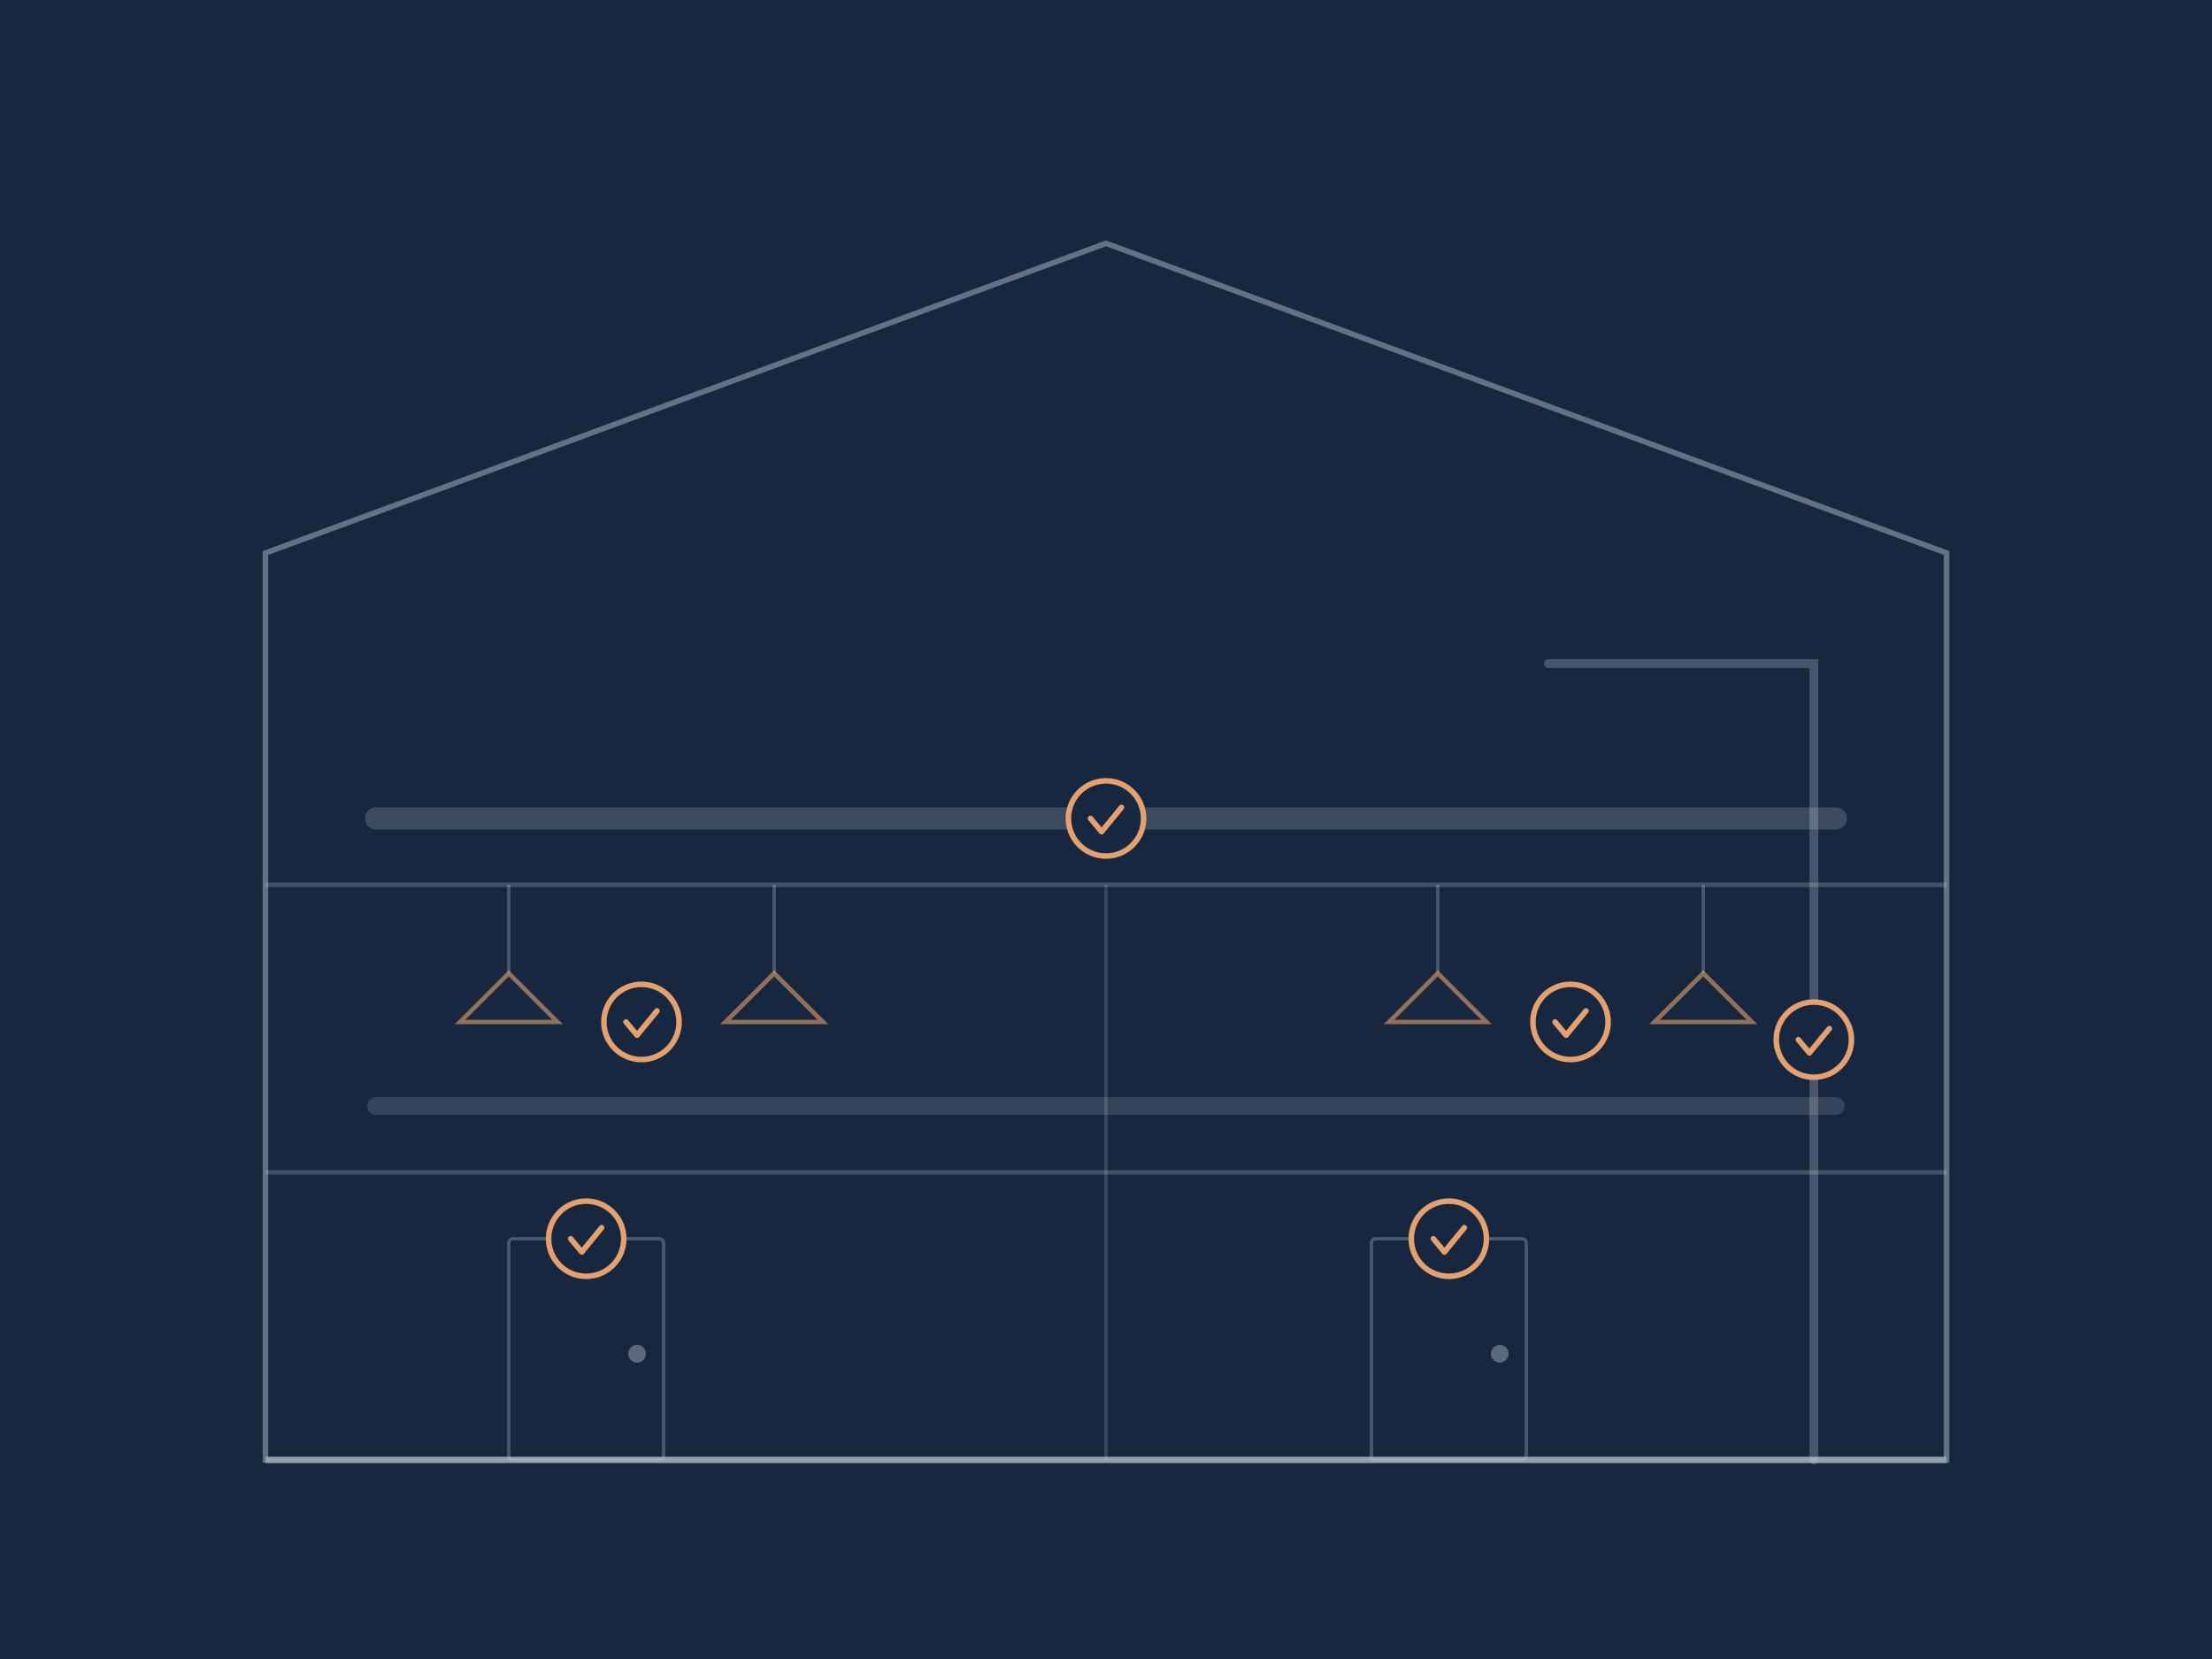
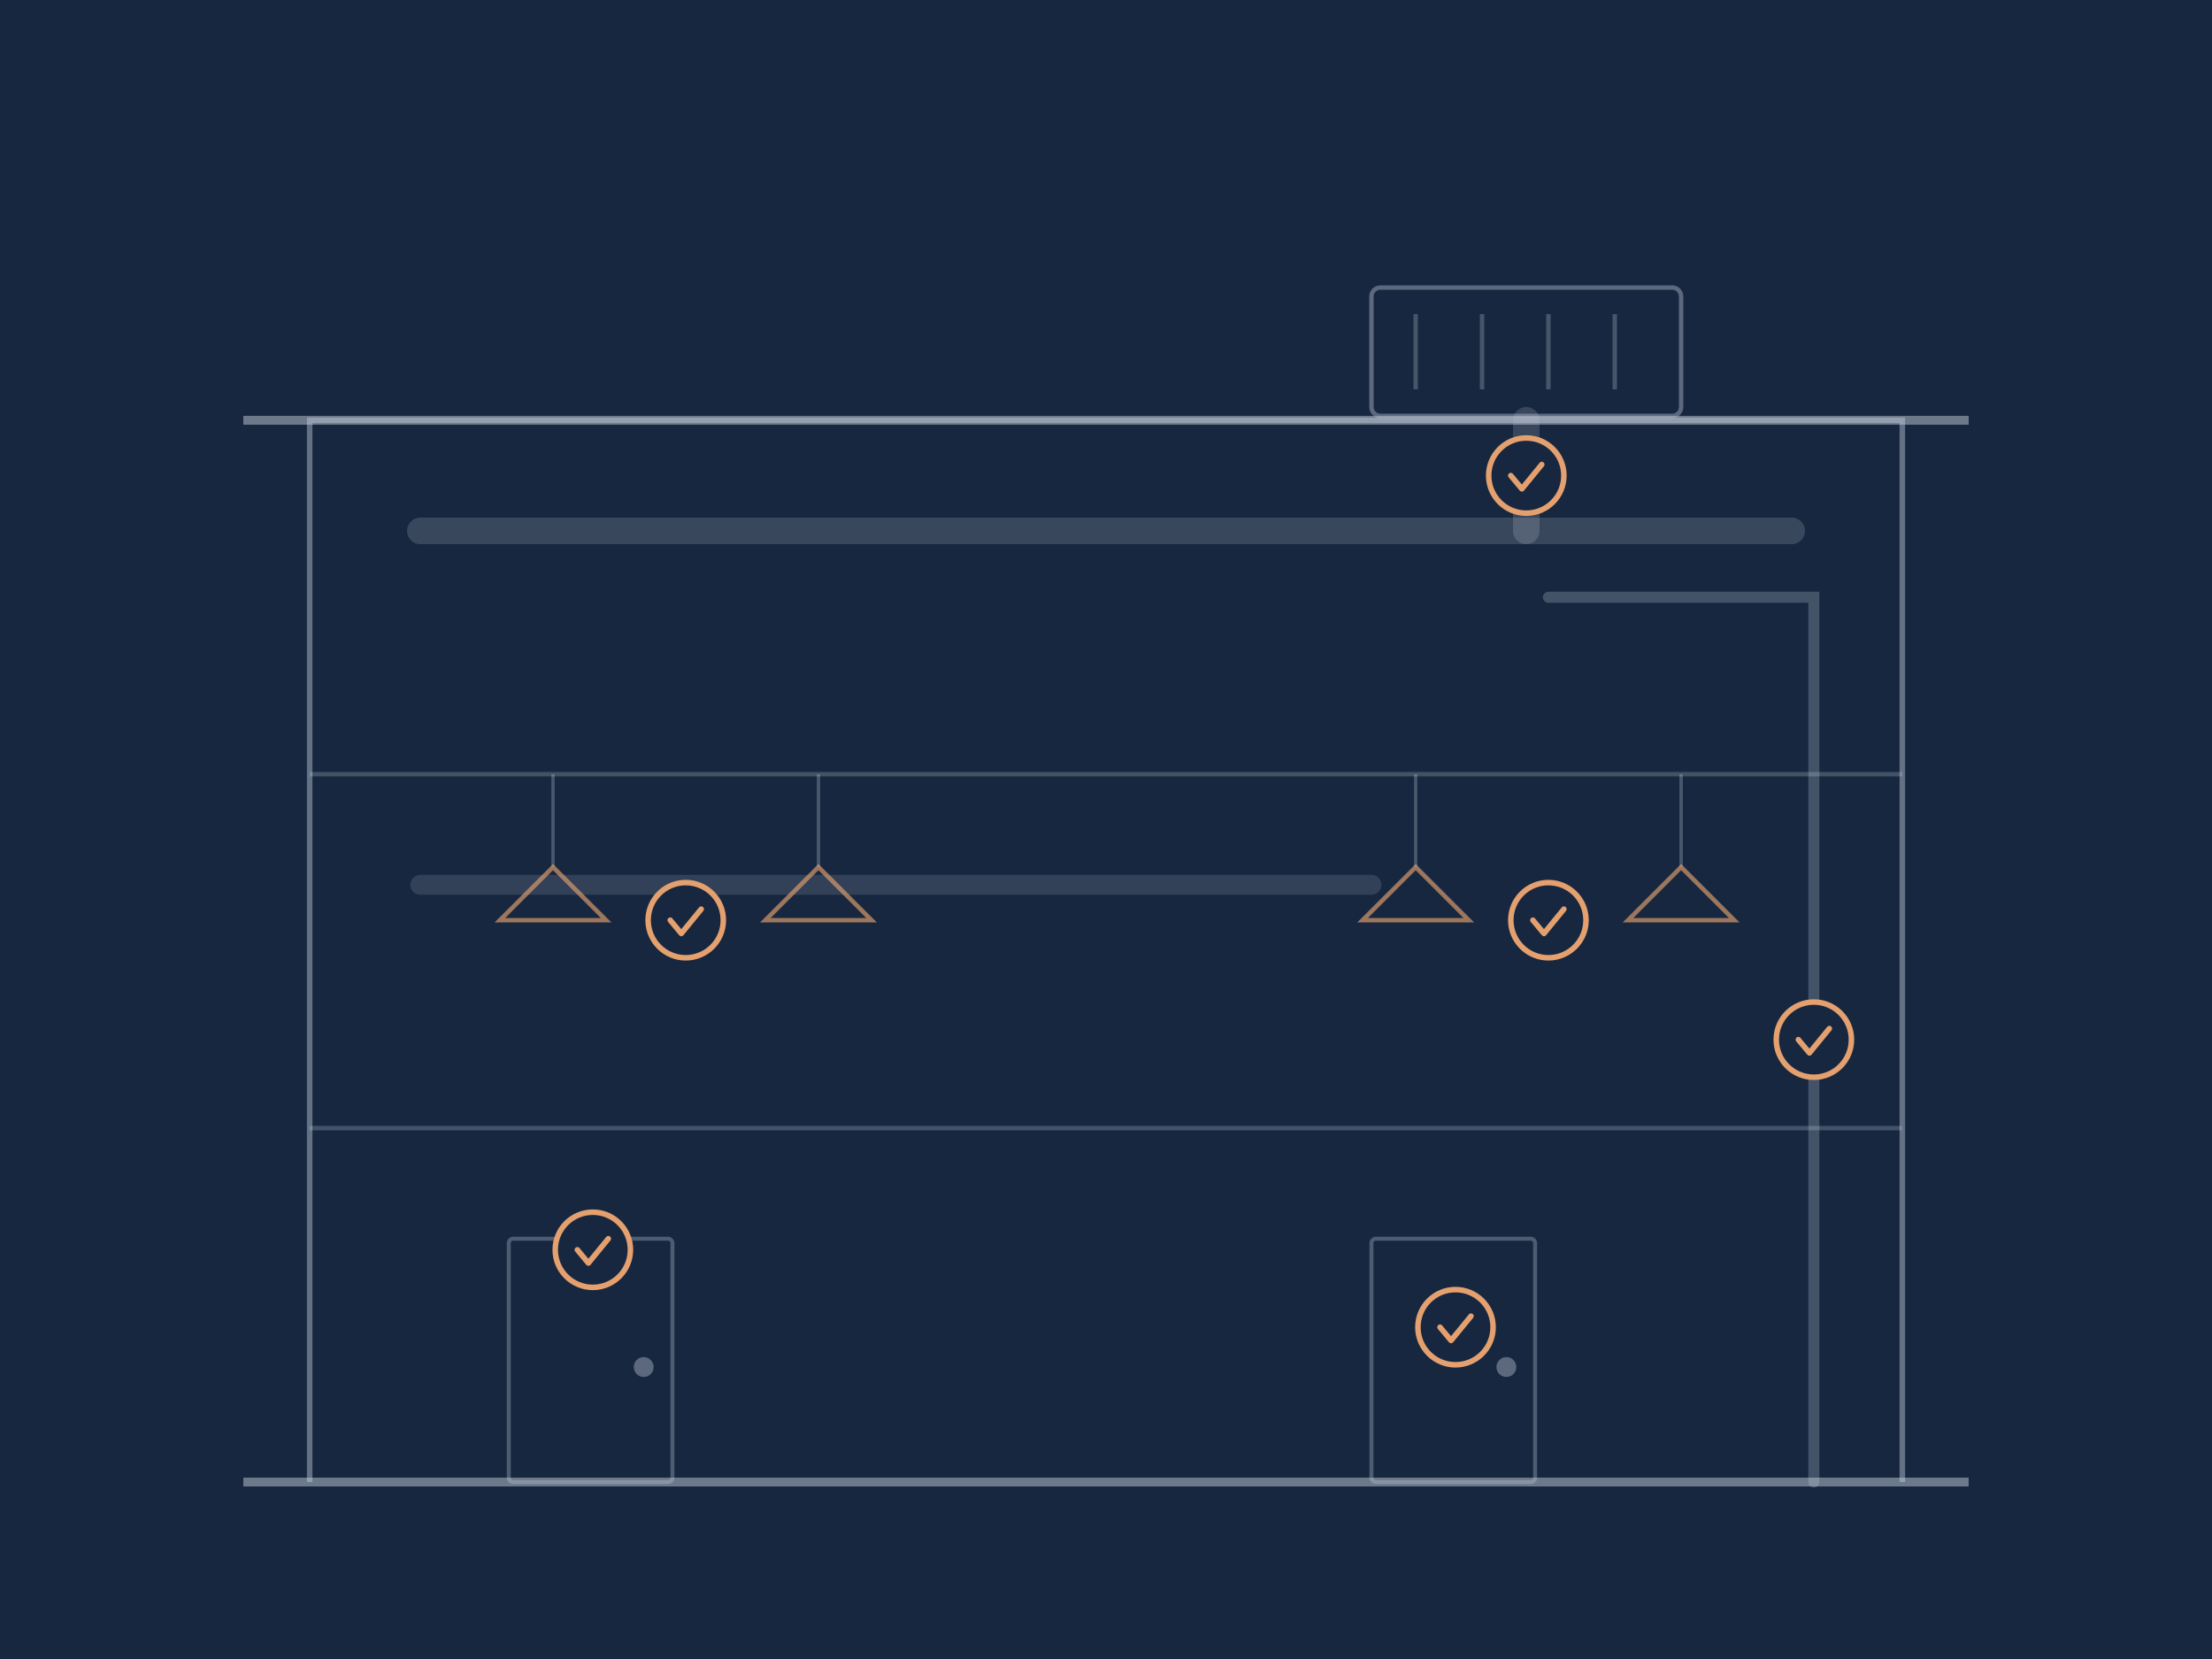
<svg xmlns="http://www.w3.org/2000/svg" viewBox="0 0 1000 750" width="1000" height="750" fill="none">
  <rect width="1000" height="750" fill="#16273f" />
-   <path d="M120 660 L120 250 L500 110 L880 250 L880 660 Z" stroke="#c3ccd9" stroke-opacity=".45" stroke-width="2.5" />
-   <line x1="120" y1="660" x2="880" y2="660" stroke="#c3ccd9" stroke-opacity=".5" stroke-width="3" />
-   <line x1="120" y1="400" x2="880" y2="400" stroke="#c3ccd9" stroke-opacity=".26" stroke-width="2" />
-   <line x1="120" y1="530" x2="880" y2="530" stroke="#c3ccd9" stroke-opacity=".26" stroke-width="2" />
-   <line x1="500" y1="400" x2="500" y2="660" stroke="#c3ccd9" stroke-opacity=".2" stroke-width="1.5" />
-   <path d="M170 370 H830" stroke="#c3ccd9" stroke-opacity=".22" stroke-width="10" stroke-linecap="round" />
-   <path d="M170 500 H830" stroke="#c3ccd9" stroke-opacity=".18" stroke-width="8" stroke-linecap="round" />
-   <line x1="230" y1="400" x2="230" y2="440" stroke="#c3ccd9" stroke-opacity=".3" stroke-width="1.5" />
-   <path d="M208 462 L230 440 L252 462 Z" stroke="#e4a06e" stroke-opacity=".6" stroke-width="2" />
-   <line x1="350" y1="400" x2="350" y2="440" stroke="#c3ccd9" stroke-opacity=".3" stroke-width="1.5" />
-   <path d="M328 462 L350 440 L372 462 Z" stroke="#e4a06e" stroke-opacity=".6" stroke-width="2" />
-   <line x1="650" y1="400" x2="650" y2="440" stroke="#c3ccd9" stroke-opacity=".3" stroke-width="1.5" />
-   <path d="M628 462 L650 440 L672 462 Z" stroke="#e4a06e" stroke-opacity=".6" stroke-width="2" />
-   <line x1="770" y1="400" x2="770" y2="440" stroke="#c3ccd9" stroke-opacity=".3" stroke-width="1.5" />
-   <path d="M748 462 L770 440 L792 462 Z" stroke="#e4a06e" stroke-opacity=".6" stroke-width="2" />
-   <rect x="230" y="560" width="70" height="100" rx="2" stroke="#c3ccd9" stroke-opacity=".3" stroke-width="1.5" />
-   <circle cx="288" cy="612" r="4" fill="#c3ccd9" fill-opacity=".4" />
-   <rect x="620" y="560" width="70" height="100" rx="2" stroke="#c3ccd9" stroke-opacity=".3" stroke-width="1.5" />
-   <circle cx="678" cy="612" r="4" fill="#c3ccd9" fill-opacity=".4" />
-   <path d="M820 660 V300 H700" stroke="#c3ccd9" stroke-opacity=".28" stroke-width="4" stroke-linecap="round" />
-   <circle cx="290" cy="462" r="17" fill="#16273f" />
-   <circle cx="290" cy="462" r="17" stroke="#e4a06e" stroke-width="2.5" />
-   <path d="M283 462 l5 6 l9 -11" stroke="#e4a06e" stroke-width="2.5" stroke-linecap="round" stroke-linejoin="round" />
-   <circle cx="710" cy="462" r="17" fill="#16273f" />
-   <circle cx="710" cy="462" r="17" stroke="#e4a06e" stroke-width="2.5" />
-   <path d="M703 462 l5 6 l9 -11" stroke="#e4a06e" stroke-width="2.5" stroke-linecap="round" stroke-linejoin="round" />
+   <path d="M140 670 V190 H860 V670" stroke="#c3ccd9" stroke-opacity=".45" stroke-width="2.5" />
+   <line x1="110" y1="190" x2="890" y2="190" stroke="#c3ccd9" stroke-opacity=".5" stroke-width="4" />
+   <line x1="110" y1="670" x2="890" y2="670" stroke="#c3ccd9" stroke-opacity=".5" stroke-width="4" />
+   <rect x="620" y="130" width="140" height="58" rx="4" stroke="#c3ccd9" stroke-opacity=".4" stroke-width="2" />
+   <line x1="640" y1="142" x2="640" y2="176" stroke="#c3ccd9" stroke-opacity=".28" stroke-width="2" />
+   <line x1="670" y1="142" x2="670" y2="176" stroke="#c3ccd9" stroke-opacity=".28" stroke-width="2" />
+   <line x1="700" y1="142" x2="700" y2="176" stroke="#c3ccd9" stroke-opacity=".28" stroke-width="2" />
+   <line x1="730" y1="142" x2="730" y2="176" stroke="#c3ccd9" stroke-opacity=".28" stroke-width="2" />
+   <line x1="140" y1="350" x2="860" y2="350" stroke="#c3ccd9" stroke-opacity=".26" stroke-width="2" />
+   <line x1="140" y1="510" x2="860" y2="510" stroke="#c3ccd9" stroke-opacity=".26" stroke-width="2" />
+   <path d="M190 240 H810" stroke="#c3ccd9" stroke-opacity=".2" stroke-width="12" stroke-linecap="round" />
+   <path d="M690 240 V190" stroke="#c3ccd9" stroke-opacity=".2" stroke-width="12" stroke-linecap="round" />
+   <path d="M190 400 H620" stroke="#c3ccd9" stroke-opacity=".16" stroke-width="9" stroke-linecap="round" />
+   <line x1="250" y1="350" x2="250" y2="392" stroke="#c3ccd9" stroke-opacity=".3" stroke-width="1.5" />
+   <path d="M226 416 L250 392 L274 416 Z" stroke="#e4a06e" stroke-opacity=".65" stroke-width="2" />
+   <line x1="370" y1="350" x2="370" y2="392" stroke="#c3ccd9" stroke-opacity=".3" stroke-width="1.5" />
+   <path d="M346 416 L370 392 L394 416 Z" stroke="#e4a06e" stroke-opacity=".65" stroke-width="2" />
+   <line x1="640" y1="350" x2="640" y2="392" stroke="#c3ccd9" stroke-opacity=".3" stroke-width="1.5" />
+   <path d="M616 416 L640 392 L664 416 Z" stroke="#e4a06e" stroke-opacity=".65" stroke-width="2" />
+   <line x1="760" y1="350" x2="760" y2="392" stroke="#c3ccd9" stroke-opacity=".3" stroke-width="1.5" />
+   <path d="M736 416 L760 392 L784 416 Z" stroke="#e4a06e" stroke-opacity=".65" stroke-width="2" />
+   <path d="M820 670 V270 H700" stroke="#c3ccd9" stroke-opacity=".26" stroke-width="5" stroke-linecap="round" />
+   <rect x="230" y="560" width="74" height="110" rx="2" stroke="#c3ccd9" stroke-opacity=".32" stroke-width="1.8" />
+   <circle cx="291" cy="618" r="4.5" fill="#c3ccd9" fill-opacity=".4" />
+   <rect x="620" y="560" width="74" height="110" rx="2" stroke="#c3ccd9" stroke-opacity=".32" stroke-width="1.8" />
+   <circle cx="681" cy="618" r="4.5" fill="#c3ccd9" fill-opacity=".4" />
+   <circle cx="310" cy="416" r="17" fill="#16273f" />
+   <circle cx="310" cy="416" r="17" stroke="#e4a06e" stroke-width="2.5" />
+   <path d="M303 416 l5 6 l9 -11" stroke="#e4a06e" stroke-width="2.5" stroke-linecap="round" stroke-linejoin="round" />
+   <circle cx="700" cy="416" r="17" fill="#16273f" />
+   <circle cx="700" cy="416" r="17" stroke="#e4a06e" stroke-width="2.5" />
+   <path d="M693 416 l5 6 l9 -11" stroke="#e4a06e" stroke-width="2.5" stroke-linecap="round" stroke-linejoin="round" />
  <circle cx="820" cy="470" r="17" fill="#16273f" />
  <circle cx="820" cy="470" r="17" stroke="#e4a06e" stroke-width="2.5" />
  <path d="M813 470 l5 6 l9 -11" stroke="#e4a06e" stroke-width="2.5" stroke-linecap="round" stroke-linejoin="round" />
-   <circle cx="265" cy="560" r="17" fill="#16273f" />
-   <circle cx="265" cy="560" r="17" stroke="#e4a06e" stroke-width="2.5" />
-   <path d="M258 560 l5 6 l9 -11" stroke="#e4a06e" stroke-width="2.5" stroke-linecap="round" stroke-linejoin="round" />
-   <circle cx="500" cy="370" r="17" fill="#16273f" />
-   <circle cx="500" cy="370" r="17" stroke="#e4a06e" stroke-width="2.5" />
-   <path d="M493 370 l5 6 l9 -11" stroke="#e4a06e" stroke-width="2.5" stroke-linecap="round" stroke-linejoin="round" />
-   <circle cx="655" cy="560" r="17" fill="#16273f" />
-   <circle cx="655" cy="560" r="17" stroke="#e4a06e" stroke-width="2.5" />
-   <path d="M648 560 l5 6 l9 -11" stroke="#e4a06e" stroke-width="2.5" stroke-linecap="round" stroke-linejoin="round" />
+   <circle cx="268" cy="565" r="17" fill="#16273f" />
+   <circle cx="268" cy="565" r="17" stroke="#e4a06e" stroke-width="2.5" />
+   <path d="M261 565 l5 6 l9 -11" stroke="#e4a06e" stroke-width="2.5" stroke-linecap="round" stroke-linejoin="round" />
+   <circle cx="690" cy="215" r="17" fill="#16273f" />
+   <circle cx="690" cy="215" r="17" stroke="#e4a06e" stroke-width="2.5" />
+   <path d="M683 215 l5 6 l9 -11" stroke="#e4a06e" stroke-width="2.5" stroke-linecap="round" stroke-linejoin="round" />
+   <circle cx="658" cy="600" r="17" fill="#16273f" />
+   <circle cx="658" cy="600" r="17" stroke="#e4a06e" stroke-width="2.5" />
+   <path d="M651 600 l5 6 l9 -11" stroke="#e4a06e" stroke-width="2.5" stroke-linecap="round" stroke-linejoin="round" />
</svg>
